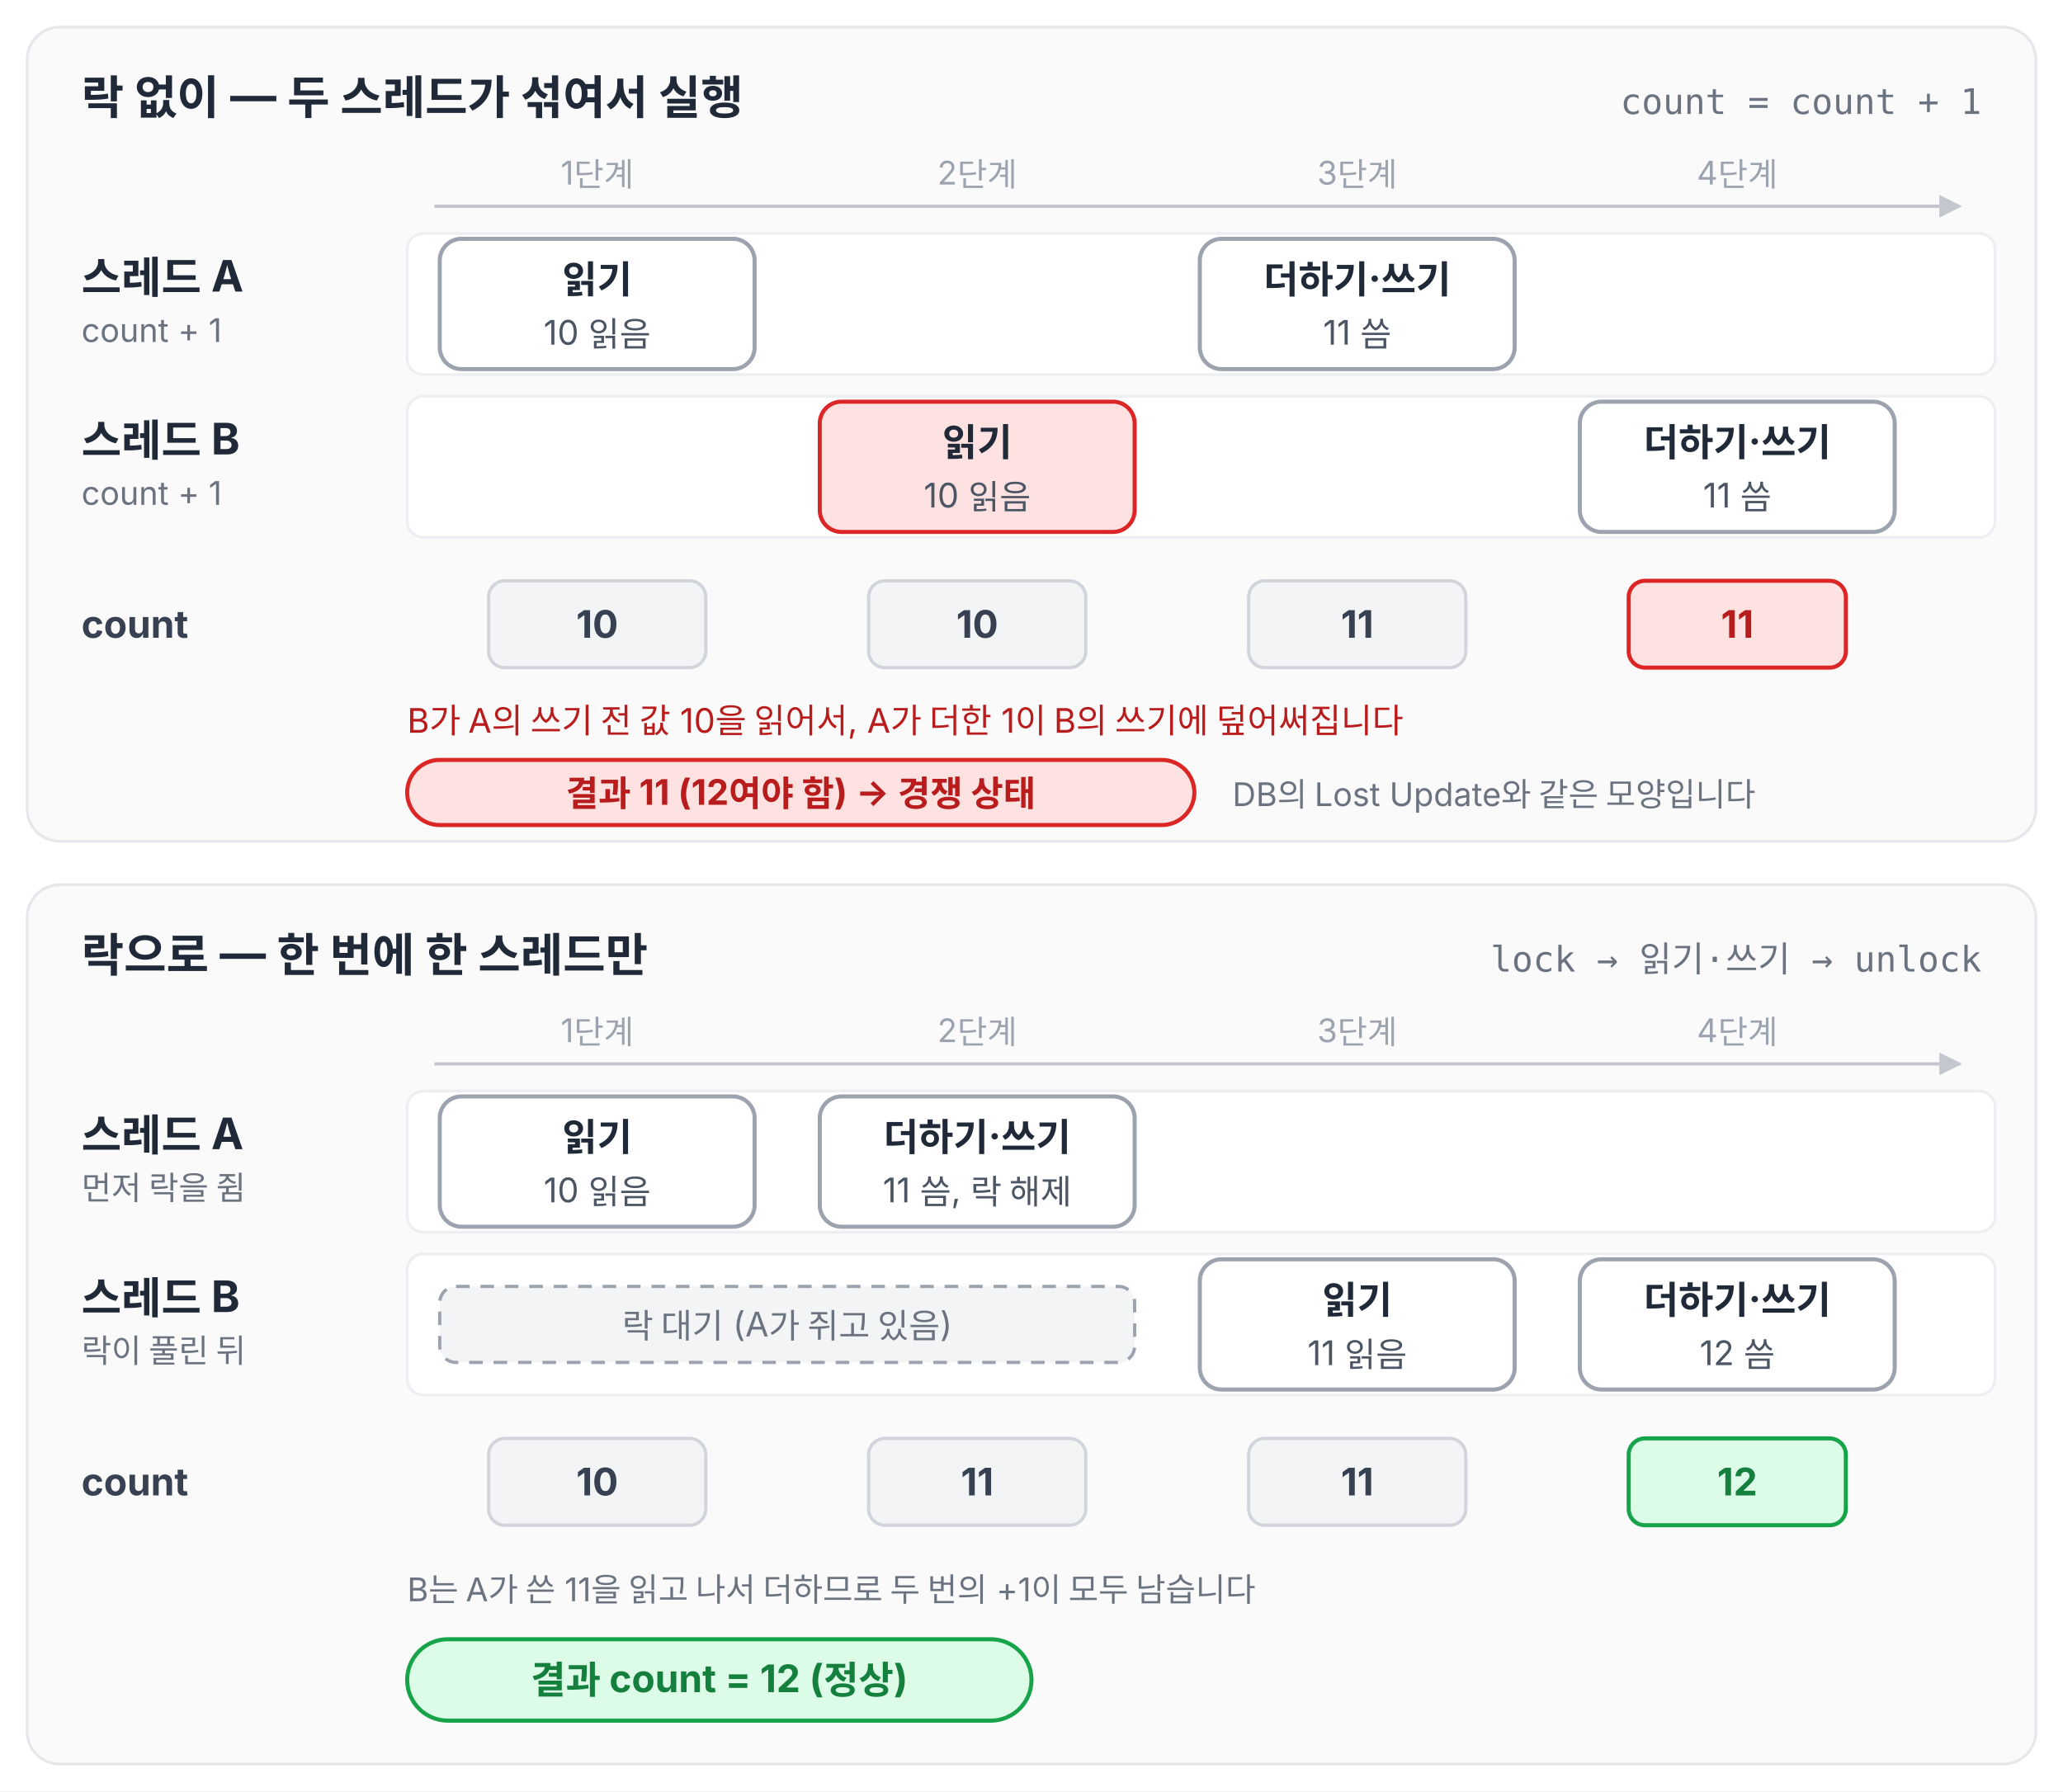
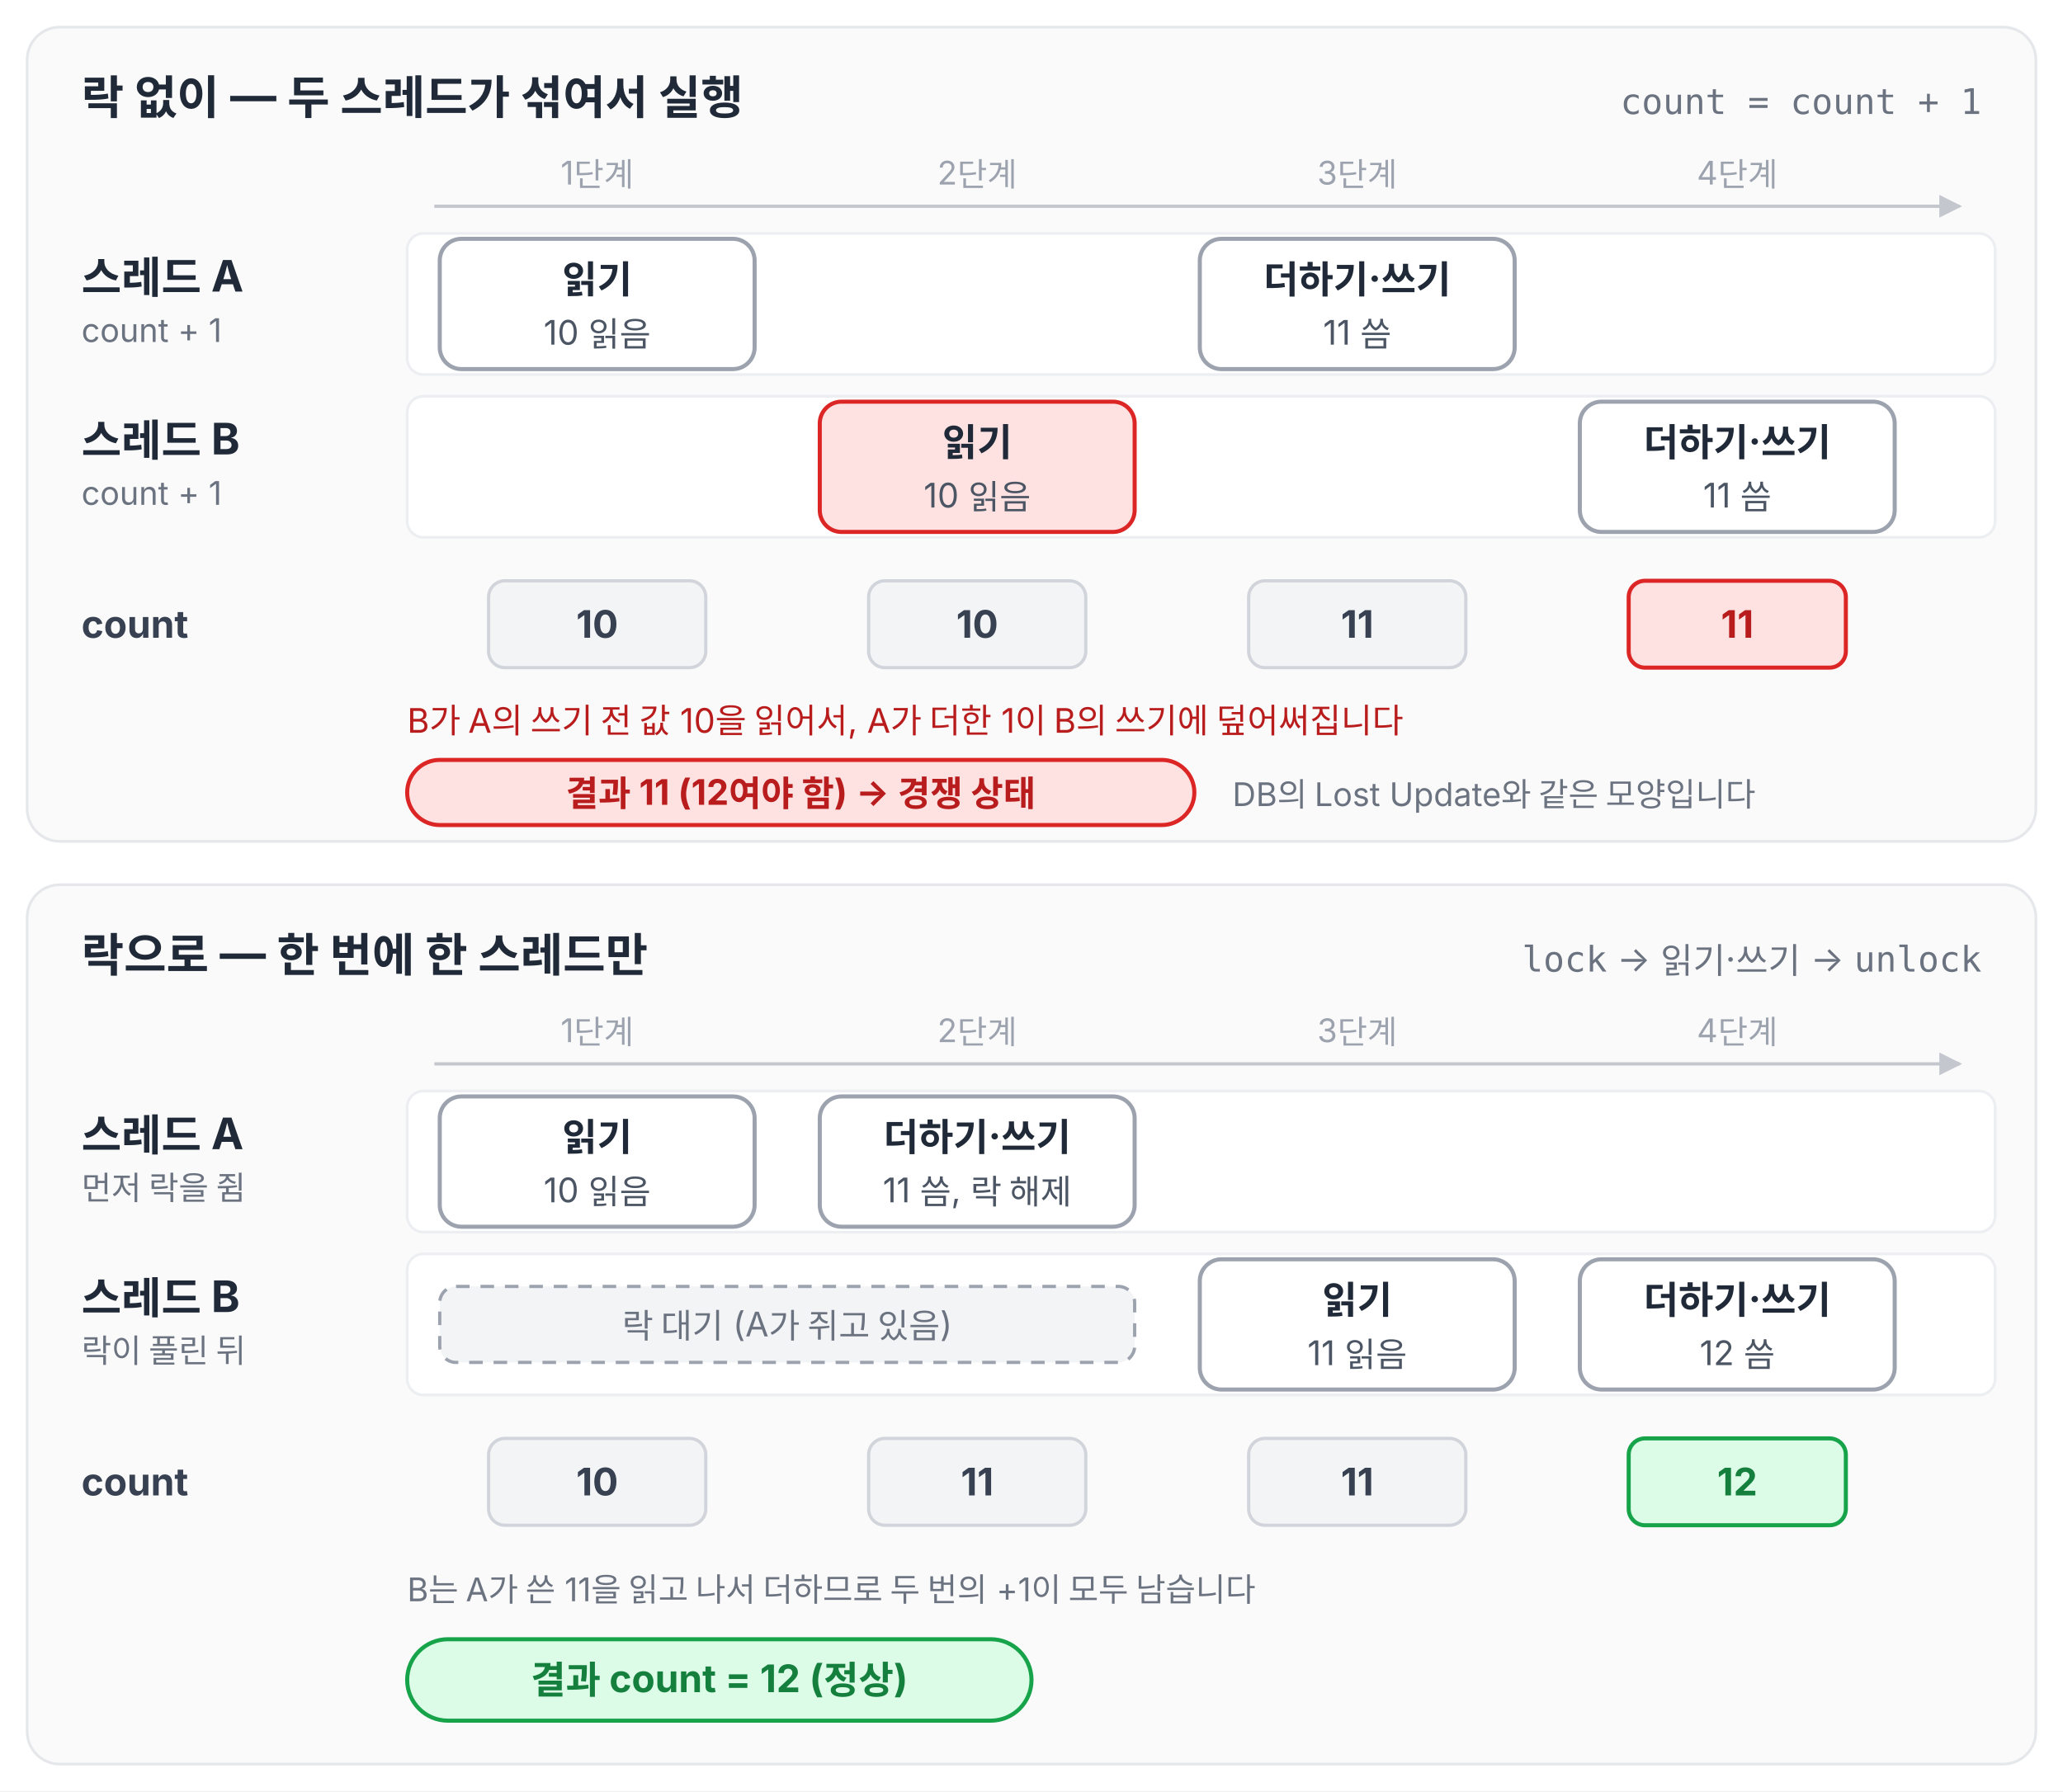
<svg xmlns="http://www.w3.org/2000/svg" viewBox="0 0 760 660" font-family="-apple-system, 'Apple SD Gothic Neo', 'Noto Sans KR', sans-serif">
  <style>
    .h { font-size: 17px; font-weight: 700; fill: #1f2937; }
    .code { font-family: Menlo, Consolas, monospace; font-size: 13px; fill: #6b7280; }
    .step { font-size: 12px; fill: #9ca3af; }
    .lane { font-size: 16px; font-weight: 700; fill: #1f2937; }
    .sub { font-size: 12px; fill: #6b7280; }
    .op { font-size: 14px; font-weight: 700; fill: #1f2937; }
    .val { font-size: 12.5px; fill: #4b5563; }
    .db { font-size: 14px; font-weight: 700; fill: #374151; }
    .box { fill: #ffffff; stroke: #9ca3af; stroke-width: 1.5; }
    .dbbox { fill: #f3f4f6; stroke: #d1d5db; stroke-width: 1.2; }
    .track { fill: #ffffff; stroke: #eceef1; }
    .axis { stroke: #c4c8ce; stroke-width: 1.2; }
    .wait { fill: #f3f4f6; stroke: #9ca3af; stroke-width: 1.2; stroke-dasharray: 5 4; }
    .waitt { font-size: 12.5px; fill: #6b7280; }
    .ok { fill: #dcfce7; stroke: #16a34a; stroke-width: 1.5; }
    .okt { font-size: 14px; font-weight: 700; fill: #15803d; }
    .bad { fill: #fee2e2; stroke: #dc2626; stroke-width: 1.5; }
    .badt { font-size: 14px; font-weight: 700; fill: #b91c1c; }
    .note { font-size: 12.5px; fill: #b91c1c; }
+     .codes { font-size: 13px; fill: #6b7280; }
  </style>
  <defs>
    <marker id="ar" viewBox="0 0 10 10" refX="9" refY="5" markerWidth="7" markerHeight="7" orient="auto">
      <path d="M0,0 L10,5 L0,10 z" fill="#c4c8ce" />
    </marker>
  </defs>
  <rect width="760" height="660" fill="#ffffff" />
  <rect x="10" y="10" width="740" height="300" rx="12" fill="#fafafa" stroke="#e5e7eb" />
  <text x="30" y="42" class="h">락 없이 — 두 스레드가 섞여서 실행</text>
  <text x="730" y="42" class="code" text-anchor="end">count = count + 1</text>
  <text x="220" y="68" class="step" text-anchor="middle">1단계</text>
  <text x="360" y="68" class="step" text-anchor="middle">2단계</text>
  <text x="500" y="68" class="step" text-anchor="middle">3단계</text>
  <text x="640" y="68" class="step" text-anchor="middle">4단계</text>
  <line x1="160" y1="76" x2="722" y2="76" class="axis" marker-end="url(#ar)" />
  <text x="30" y="108" class="lane">스레드 A</text>
  <text x="30" y="126" class="sub">count + 1</text>
  <rect x="150" y="86" width="585" height="52" rx="6" class="track" />
  <rect x="162" y="88" width="116" height="48" rx="8" class="box" />
  <text x="220" y="108" class="op" text-anchor="middle">읽기</text>
  <text x="220" y="127" class="val" text-anchor="middle">10 읽음</text>
  <rect x="442" y="88" width="116" height="48" rx="8" class="box" />
  <text x="500" y="108" class="op" text-anchor="middle">더하기·쓰기</text>
  <text x="500" y="127" class="val" text-anchor="middle">11 씀</text>
  <text x="30" y="168" class="lane">스레드 B</text>
  <text x="30" y="186" class="sub">count + 1</text>
  <rect x="150" y="146" width="585" height="52" rx="6" class="track" />
  <rect x="302" y="148" width="116" height="48" rx="8" class="bad" />
  <text x="360" y="168" class="op" text-anchor="middle">읽기</text>
  <text x="360" y="187" class="val" text-anchor="middle">10 읽음</text>
  <rect x="582" y="148" width="116" height="48" rx="8" class="box" />
  <text x="640" y="168" class="op" text-anchor="middle">더하기·쓰기</text>
  <text x="640" y="187" class="val" text-anchor="middle">11 씀</text>
  <text x="30" y="235" class="db">count</text>
  <rect x="180" y="214" width="80" height="32" rx="6" class="dbbox" />
  <text x="220" y="235" class="db" text-anchor="middle">10</text>
  <rect x="320" y="214" width="80" height="32" rx="6" class="dbbox" />
  <text x="360" y="235" class="db" text-anchor="middle">10</text>
  <rect x="460" y="214" width="80" height="32" rx="6" class="dbbox" />
  <text x="500" y="235" class="db" text-anchor="middle">11</text>
  <rect x="600" y="214" width="80" height="32" rx="6" class="bad" />
  <text x="640" y="235" class="badt" text-anchor="middle">11</text>
  <text x="150" y="270" class="note">B가 A의 쓰기 전 값 10을 읽어서, A가 더한 1이 B의 쓰기에 덮어써집니다</text>
  <rect x="150" y="280" width="290" height="24" rx="12" class="bad" />
  <text x="295" y="297" class="badt" text-anchor="middle" style="font-size:13px">결과 11 (12여야 함) → 경쟁 상태</text>
  <text x="454" y="297" class="sub">DB의 Lost Update와 같은 모양입니다</text>
  <rect x="10" y="326" width="740" height="324" rx="12" fill="#fafafa" stroke="#e5e7eb" />
  <text x="30" y="358" class="h">락으로 — 한 번에 한 스레드만</text>
-   <text x="730" y="358" class="code" text-anchor="end">lock → 읽기·쓰기 → unlock</text>
+   <text x="730" y="358" class="codes" text-anchor="end">
+     <tspan font-family="Menlo, Consolas, monospace">lock</tspan> → 읽기·쓰기 → <tspan font-family="Menlo, Consolas, monospace">unlock</tspan>
+   </text>
  <text x="220" y="384" class="step" text-anchor="middle">1단계</text>
  <text x="360" y="384" class="step" text-anchor="middle">2단계</text>
  <text x="500" y="384" class="step" text-anchor="middle">3단계</text>
  <text x="640" y="384" class="step" text-anchor="middle">4단계</text>
  <line x1="160" y1="392" x2="722" y2="392" class="axis" marker-end="url(#ar)" />
  <text x="30" y="424" class="lane">스레드 A</text>
  <text x="30" y="442" class="sub">먼저 락을 쥠</text>
  <rect x="150" y="402" width="585" height="52" rx="6" class="track" />
  <rect x="162" y="404" width="116" height="48" rx="8" class="box" />
  <text x="220" y="424" class="op" text-anchor="middle">읽기</text>
  <text x="220" y="443" class="val" text-anchor="middle">10 읽음</text>
  <rect x="302" y="404" width="116" height="48" rx="8" class="box" />
  <text x="360" y="424" class="op" text-anchor="middle">더하기·쓰기</text>
  <text x="360" y="443" class="val" text-anchor="middle">11 씀, 락 해제</text>
  <text x="30" y="484" class="lane">스레드 B</text>
  <text x="30" y="502" class="sub">락이 풀린 뒤</text>
  <rect x="150" y="462" width="585" height="52" rx="6" class="track" />
  <rect x="162" y="474" width="256" height="28" rx="6" class="wait" />
  <text x="290" y="493" class="waitt" text-anchor="middle">락 대기 (A가 쥐고 있음)</text>
  <rect x="442" y="464" width="116" height="48" rx="8" class="box" />
  <text x="500" y="484" class="op" text-anchor="middle">읽기</text>
  <text x="500" y="503" class="val" text-anchor="middle">11 읽음</text>
  <rect x="582" y="464" width="116" height="48" rx="8" class="box" />
  <text x="640" y="484" class="op" text-anchor="middle">더하기·쓰기</text>
  <text x="640" y="503" class="val" text-anchor="middle">12 씀</text>
  <text x="30" y="551" class="db">count</text>
  <rect x="180" y="530" width="80" height="32" rx="6" class="dbbox" />
  <text x="220" y="551" class="db" text-anchor="middle">10</text>
  <rect x="320" y="530" width="80" height="32" rx="6" class="dbbox" />
  <text x="360" y="551" class="db" text-anchor="middle">11</text>
  <rect x="460" y="530" width="80" height="32" rx="6" class="dbbox" />
  <text x="500" y="551" class="db" text-anchor="middle">11</text>
  <rect x="600" y="530" width="80" height="32" rx="6" class="ok" />
  <text x="640" y="551" class="okt" text-anchor="middle">12</text>
  <text x="150" y="590" class="sub">B는 A가 쓴 11을 읽고 나서 더하므로 두 번의 +1이 모두 남습니다</text>
  <rect x="150" y="604" width="230" height="30" rx="15" class="ok" />
  <text x="265" y="624" class="okt" text-anchor="middle">결과 count = 12 (정상)</text>
</svg>
